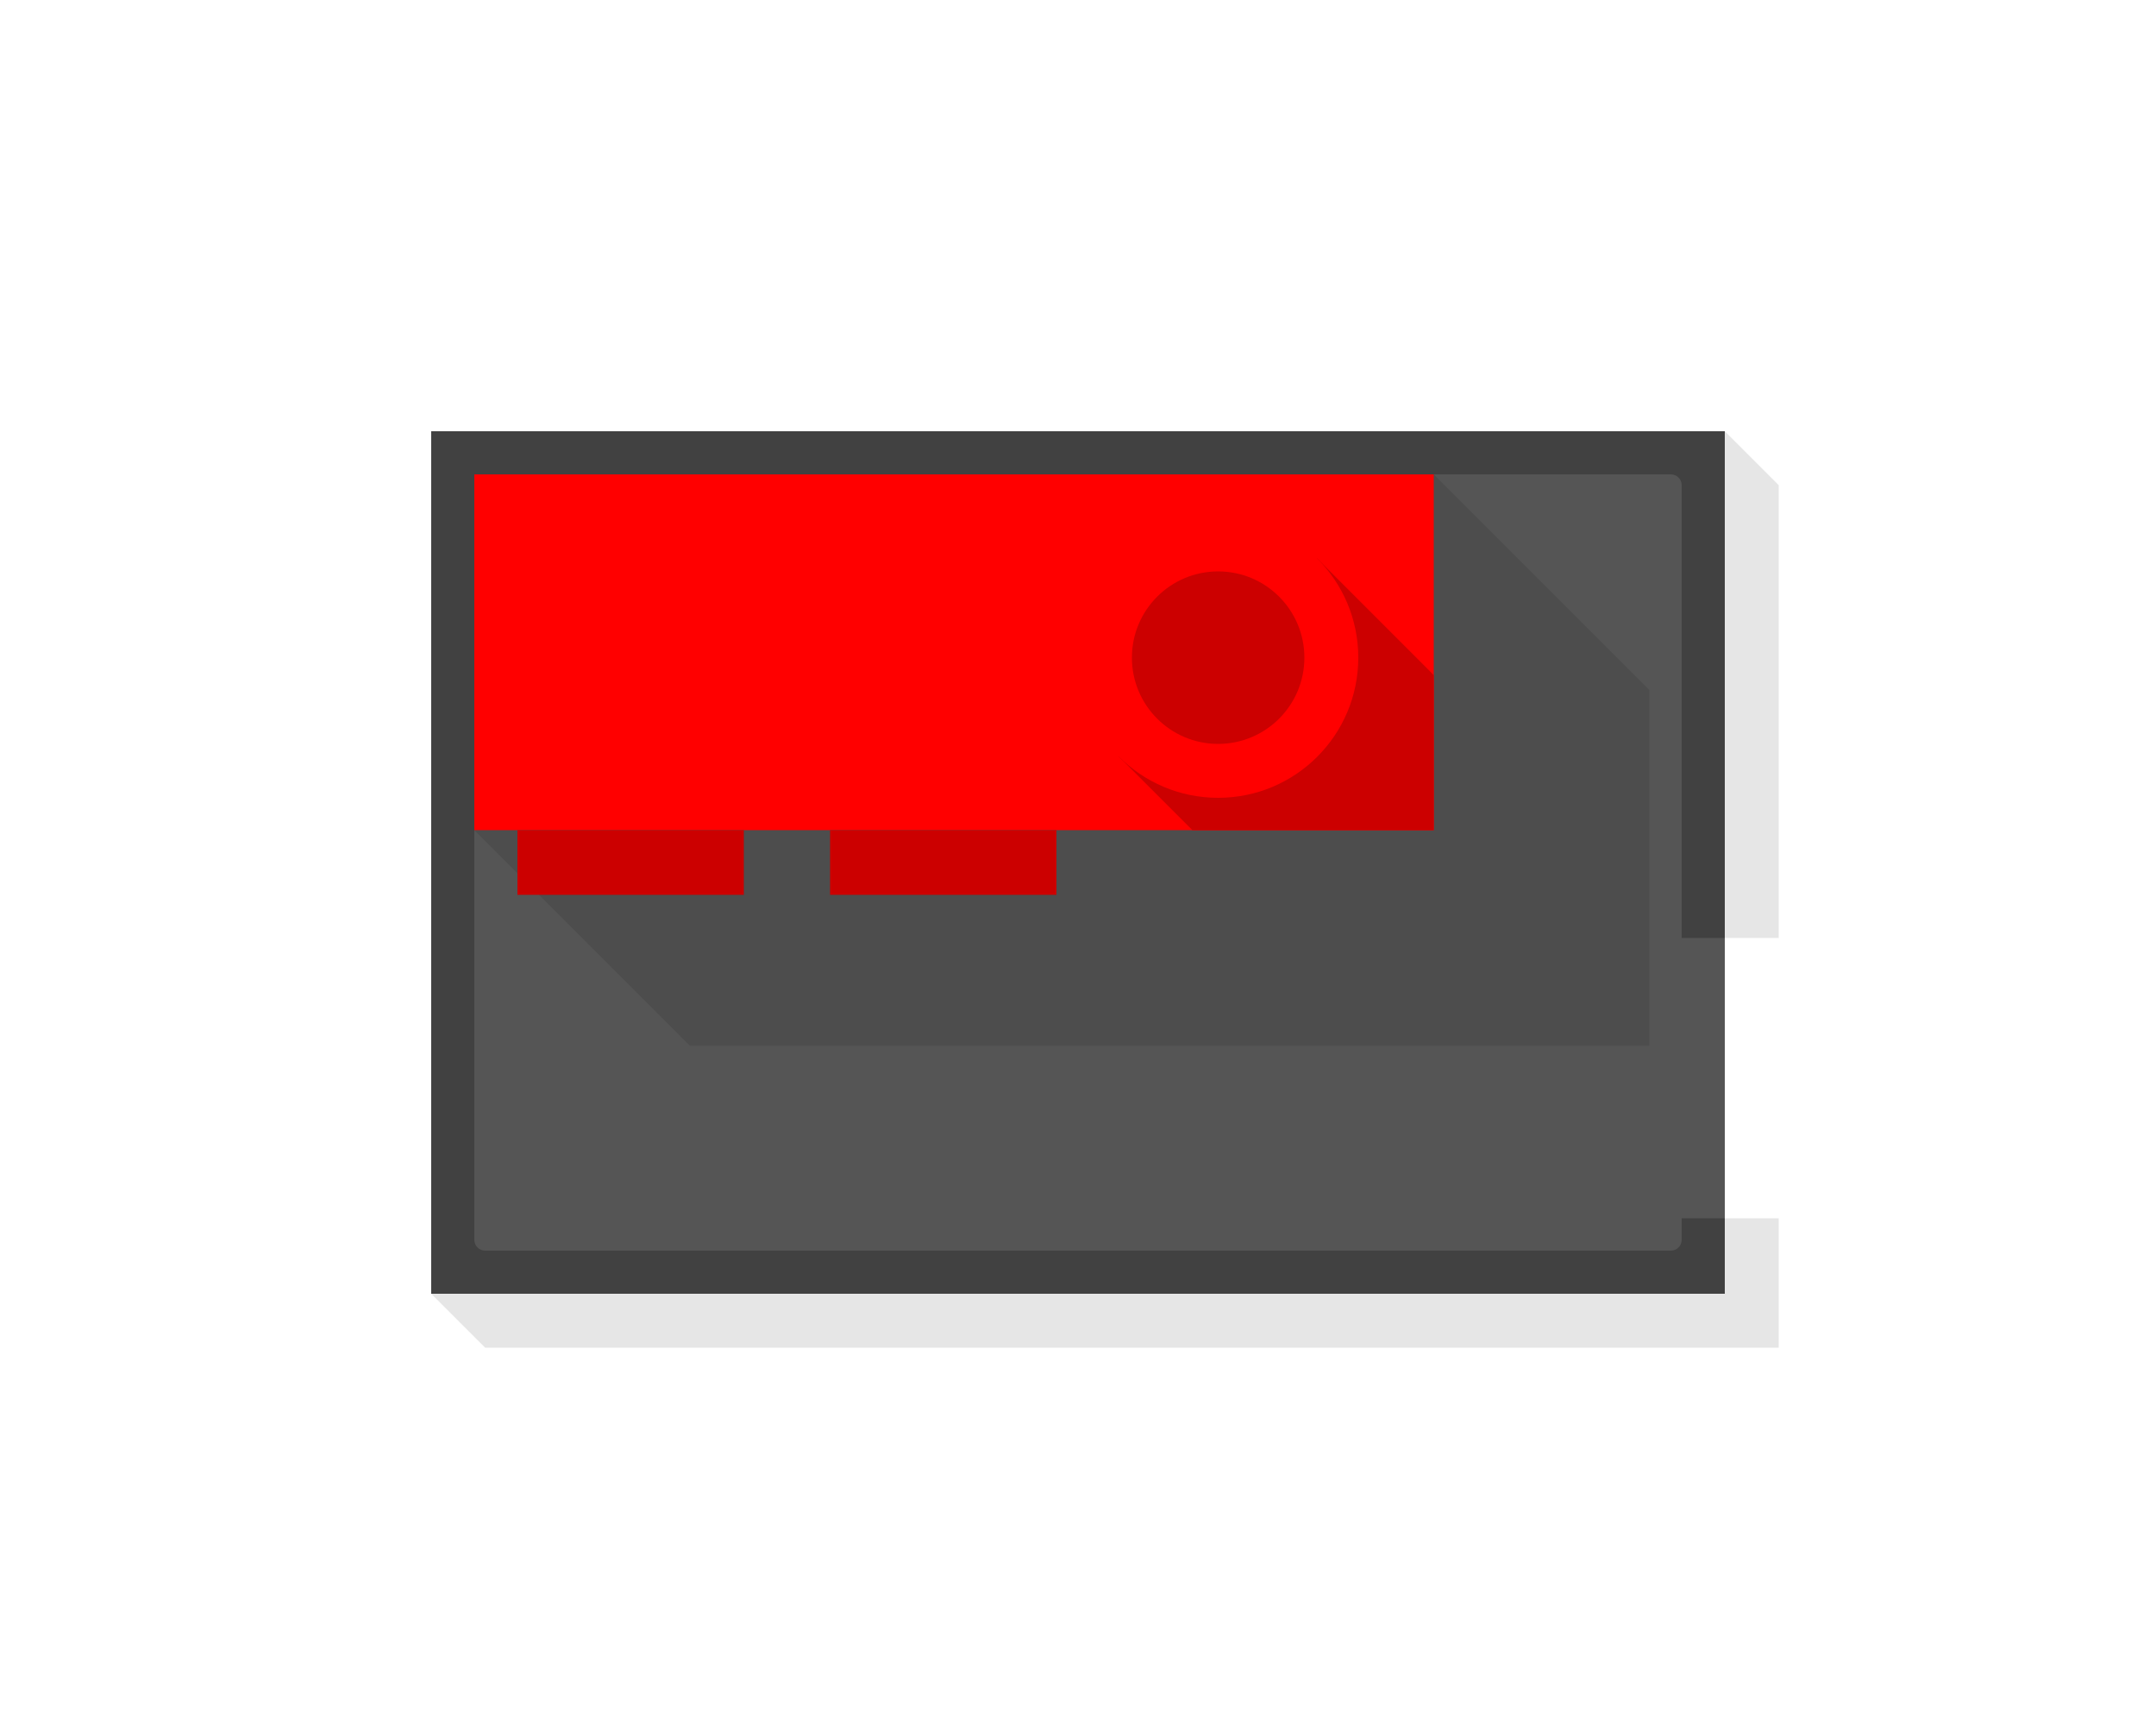
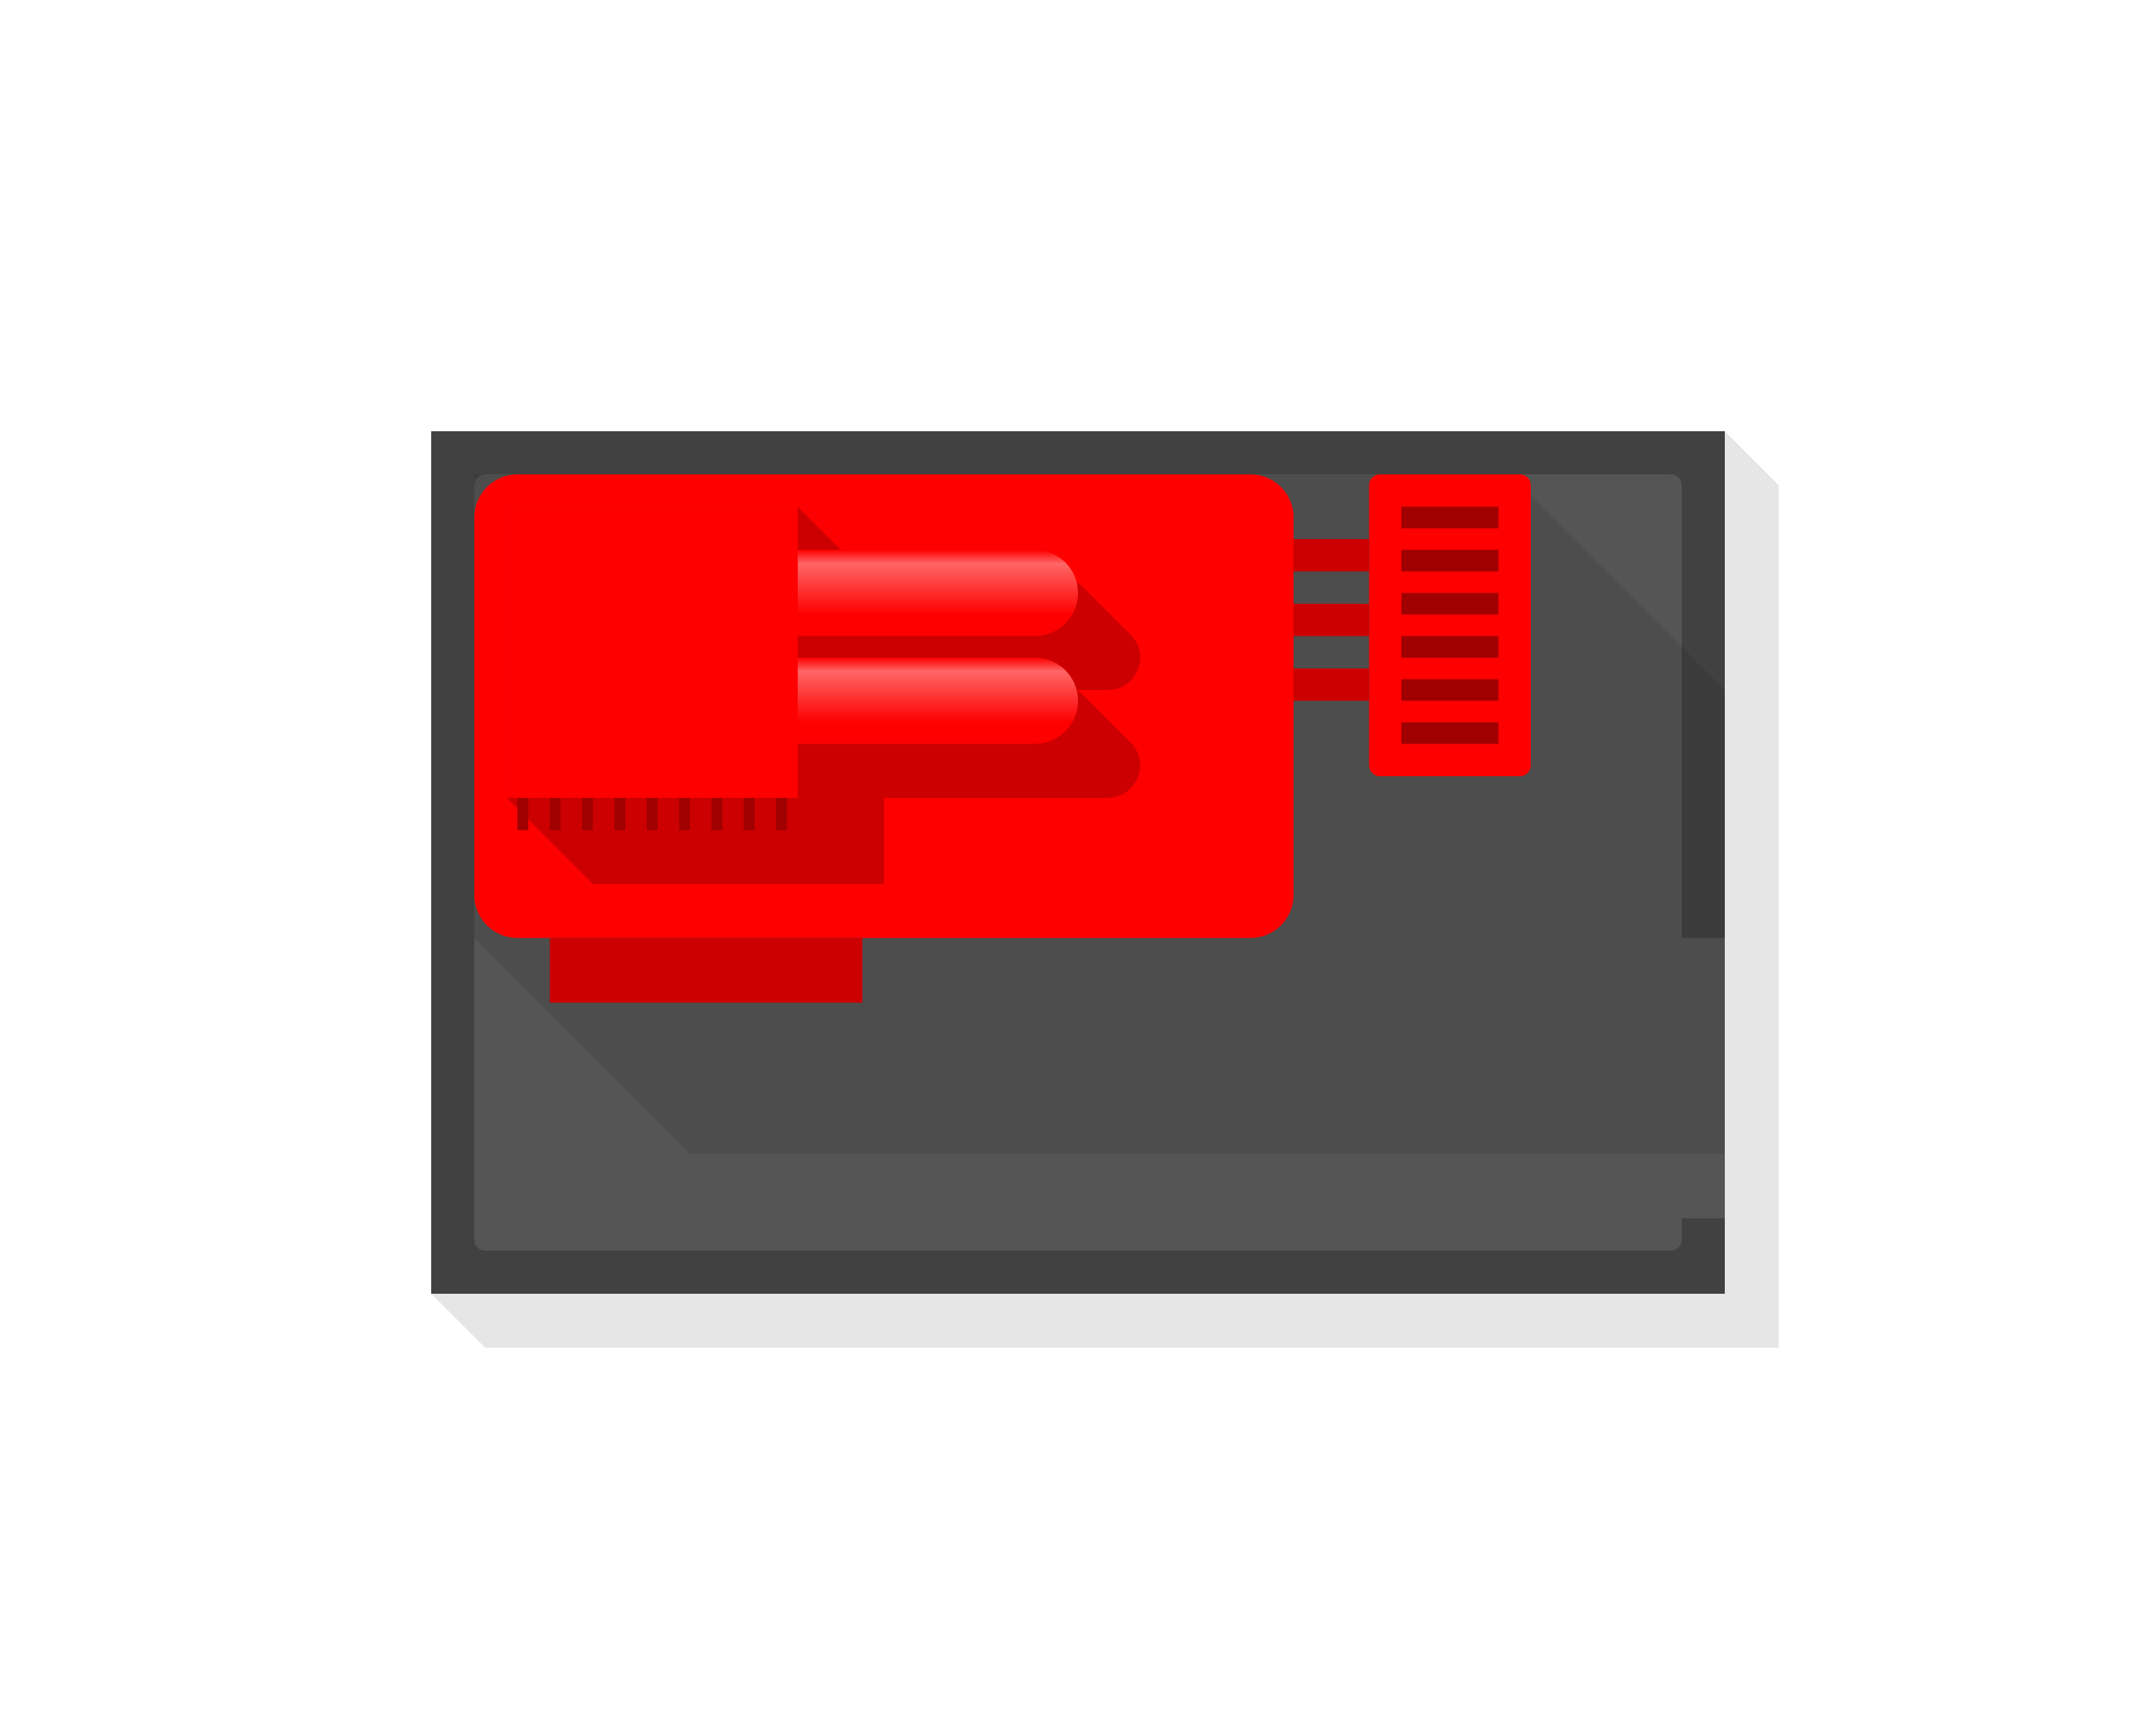
<svg xmlns="http://www.w3.org/2000/svg" width="200" height="160" viewBox="0 0 200 160" fill="none">
  <g id="Factory-Right">
-     <rect id="PinPlacement" x="48.5" y="48.5" width="33" height="24" stroke="black" />
+     <rect id="PinPlacement" x="48.5" y="48.5" width="24" height="24" stroke="black" />
    <g id="Ground">
      <rect id="Fill" x="40" y="40" width="120" height="80" fill="#414141" />
      <rect id="Entrance" x="153" y="87" width="7" height="26" fill="#555555" />
      <rect id="Parking" x="44" y="44" width="112" height="72" rx="1" fill="#555555" />
    </g>
    <g id="Shadows">
-       <path id="Shadow" d="M153 97V64L133 44H44V77L64 97H153Z" fill="black" fill-opacity="0.1" />
-       <g id="Shadow_2">
-         <path d="M160 113H165V125H45L40 120H160V113Z" fill="black" fill-opacity="0.1" />
-         <path d="M165 45V87H160V40L165 45Z" fill="black" fill-opacity="0.1" />
+       <path id="Shadow" d="M45 125H165V45L160 40V120H40L45 125Z" fill="black" fill-opacity="0.1" />
+       <path id="Shadow_2" d="M160 64V107H64L44 87V44H140L160 64Z" fill="black" fill-opacity="0.1" />
+     </g>
+     <g id="Building">
+       <rect id="RoofMain" x="44" y="44" width="76" height="43" rx="4" fill="#FF0000" />
+       <path id="RoofShadow" d="M82 55V82H55L47 74V47H74L82 55Z" fill="#CC0000" />
+       <rect id="RoofMain_2" x="47" y="47" width="27" height="27" fill="#FF0000" />
+       <rect id="RoofShadow_2" x="51" y="87" width="29" height="6" fill="#CC0000" />
+       <rect id="RoofMain_3" x="127" y="44" width="15" height="28" rx="1" fill="#FF0000" />
+       <path id="RoofShadow_3" d="M100.293 64.293C100.105 64.105 99.851 64 99.586 64H74V74H102.757C105.43 74 106.769 70.769 104.879 68.879L100.293 64.293Z" fill="#CC0000" />
+       <path id="RoofShadow_4" d="M100.293 54.293C100.105 54.105 99.851 54 99.586 54H74V64H102.757C105.43 64 106.769 60.769 104.879 58.879L100.293 54.293Z" fill="#CC0000" />
+       <path id="RoofMain_4" d="M100 55C100 52.791 98.209 51 96 51H74V59H96C98.209 59 100 57.209 100 55V55Z" fill="#FF0000" />
+       <path id="RoofMain_5" d="M100 65C100 62.791 98.209 61 96 61H74V69H96C98.209 69 100 67.209 100 65V65Z" fill="#FF0000" />
+       <path id="Gradient" d="M100 65C100 62.791 98.209 61 96 61H74V69H96C98.209 69 100 67.209 100 65V65Z" fill="url(#paint0_linear_103_558)" />
+       <path id="Gradient_2" d="M100 55C100 52.791 98.209 51 96 51H74V59H96C98.209 59 100 57.209 100 55V55Z" fill="url(#paint1_linear_103_558)" />
+       <rect id="RoofShadow_5" x="120" y="50" width="7" height="3" fill="#CC0000" />
+       <rect id="RoofShadow_6" x="120" y="56" width="7" height="3" fill="#CC0000" />
+       <rect id="RoofShadow_7" x="120" y="62" width="7" height="3" fill="#CC0000" />
+       <g id="RoofDarkest">
+         <path d="M49 77H48V74H49V77Z" fill="#A00000" />
+         <path d="M52 77H51V74H52V77Z" fill="#A00000" />
+         <path d="M55 77H54V74H55V77Z" fill="#A00000" />
+         <path d="M58 77H57V74H58V77Z" fill="#A00000" />
+         <path d="M61 77H60V74H61V77Z" fill="#A00000" />
+         <path d="M64 77H63V74H64V77Z" fill="#A00000" />
+         <path d="M67 77H66V74H67V77Z" fill="#A00000" />
+         <path d="M70 77H69V74H70V77Z" fill="#A00000" />
+         <path d="M73 77H72V74H73V77Z" fill="#A00000" />
      </g>
    </g>
-     <g id="Building">
-       <rect id="RoofMain" x="44" y="44" width="89" height="33" fill="#FF0000" />
-       <path id="RoofShadow" d="M133 62.615V77H110.615L103.793 70.178L122.178 51.793L133 62.615Z" fill="#CC0000" />
-       <rect id="RoofShadow_2" x="77" y="77" width="21" height="6" fill="#CC0000" />
-       <rect id="RoofShadow_3" x="48" y="77" width="21" height="6" fill="#CC0000" />
-       <circle id="RoofMain_2" cx="113" cy="61" r="13" fill="#FF0000" />
-       <circle id="RoofShadow_4" cx="113" cy="61" r="8" fill="#CC0000" />
+     <g id="Pins">
+       <rect id="Pin_1" x="130" y="67" width="9" height="2" fill="#A00000" />
+       <rect id="Pin_2" x="130" y="63" width="9" height="2" fill="#A00000" />
+       <rect id="Pin_3" x="130" y="59" width="9" height="2" fill="#A00000" />
+       <rect id="Pin_4" x="130" y="55" width="9" height="2" fill="#A00000" />
+       <rect id="Pin_5" x="130" y="51" width="9" height="2" fill="#A00000" />
+       <rect id="Pin_6" x="130" y="47" width="9" height="2" fill="#A00000" />
    </g>
  </g>
+   <defs>
+     <linearGradient id="paint0_linear_103_558" x1="87" y1="61" x2="87" y2="69" gradientUnits="userSpaceOnUse">
+       <stop stop-color="white" stop-opacity="0" />
+       <stop offset="0.159" stop-color="white" stop-opacity="0.4" />
+       <stop offset="0.75" stop-color="white" stop-opacity="0" />
+     </linearGradient>
+     <linearGradient id="paint1_linear_103_558" x1="87" y1="51" x2="87" y2="59" gradientUnits="userSpaceOnUse">
+       <stop stop-color="white" stop-opacity="0" />
+       <stop offset="0.159" stop-color="white" stop-opacity="0.4" />
+       <stop offset="0.75" stop-color="white" stop-opacity="0" />
+     </linearGradient>
+   </defs>
</svg>
